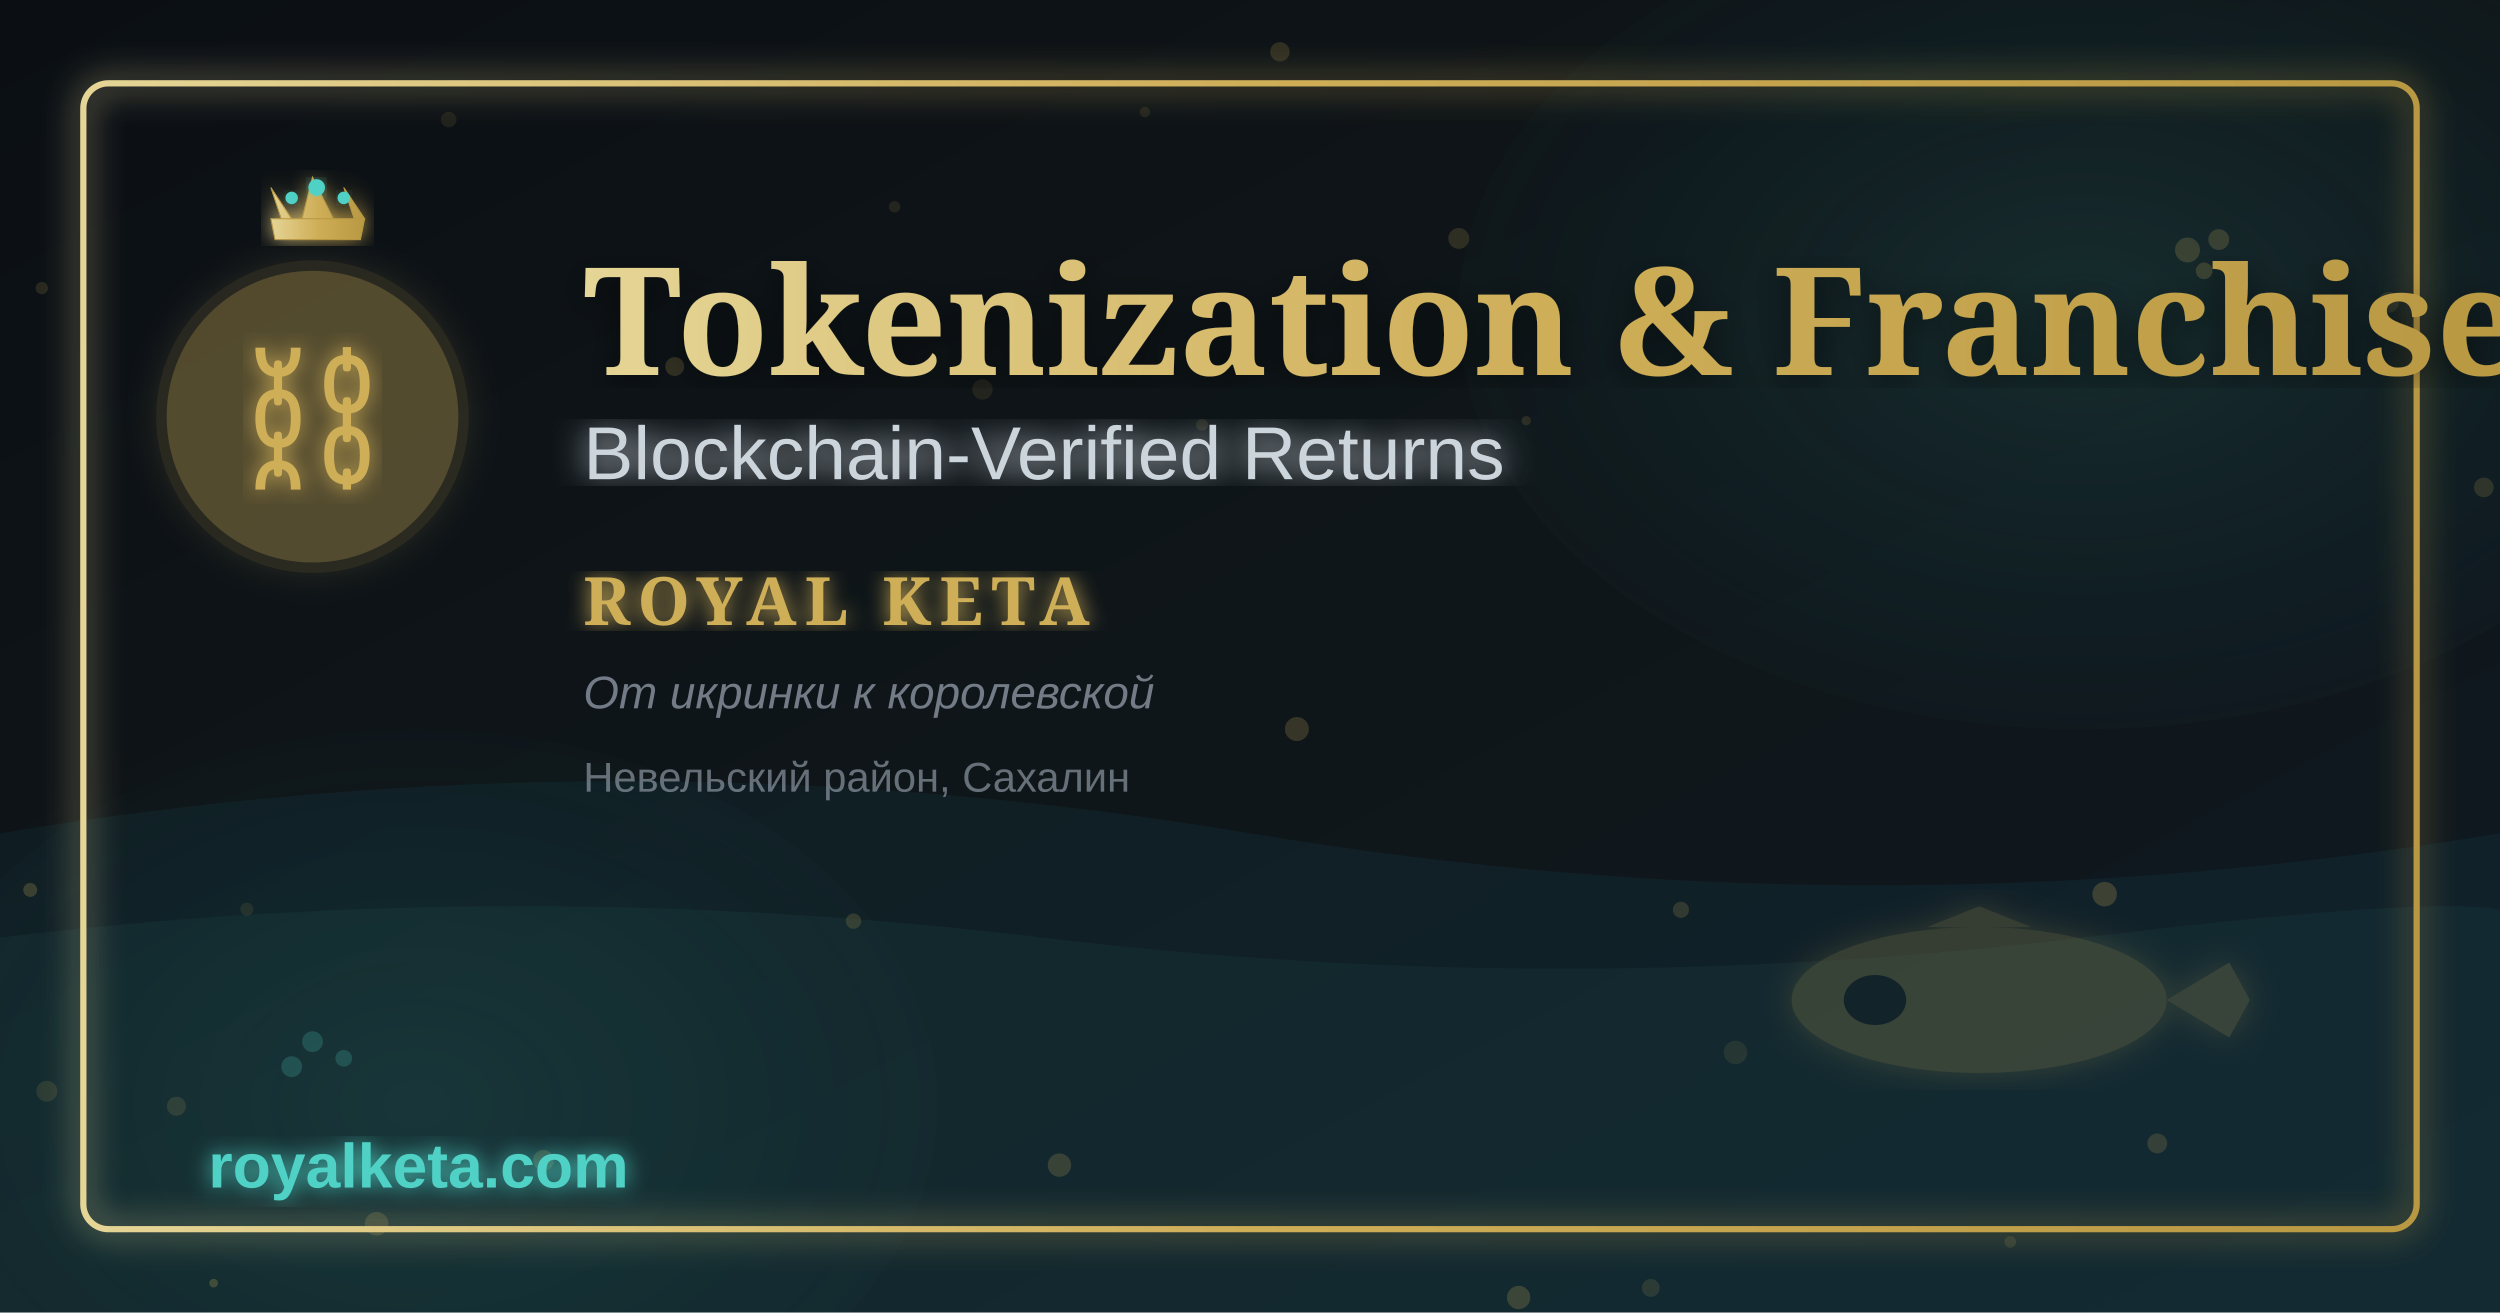
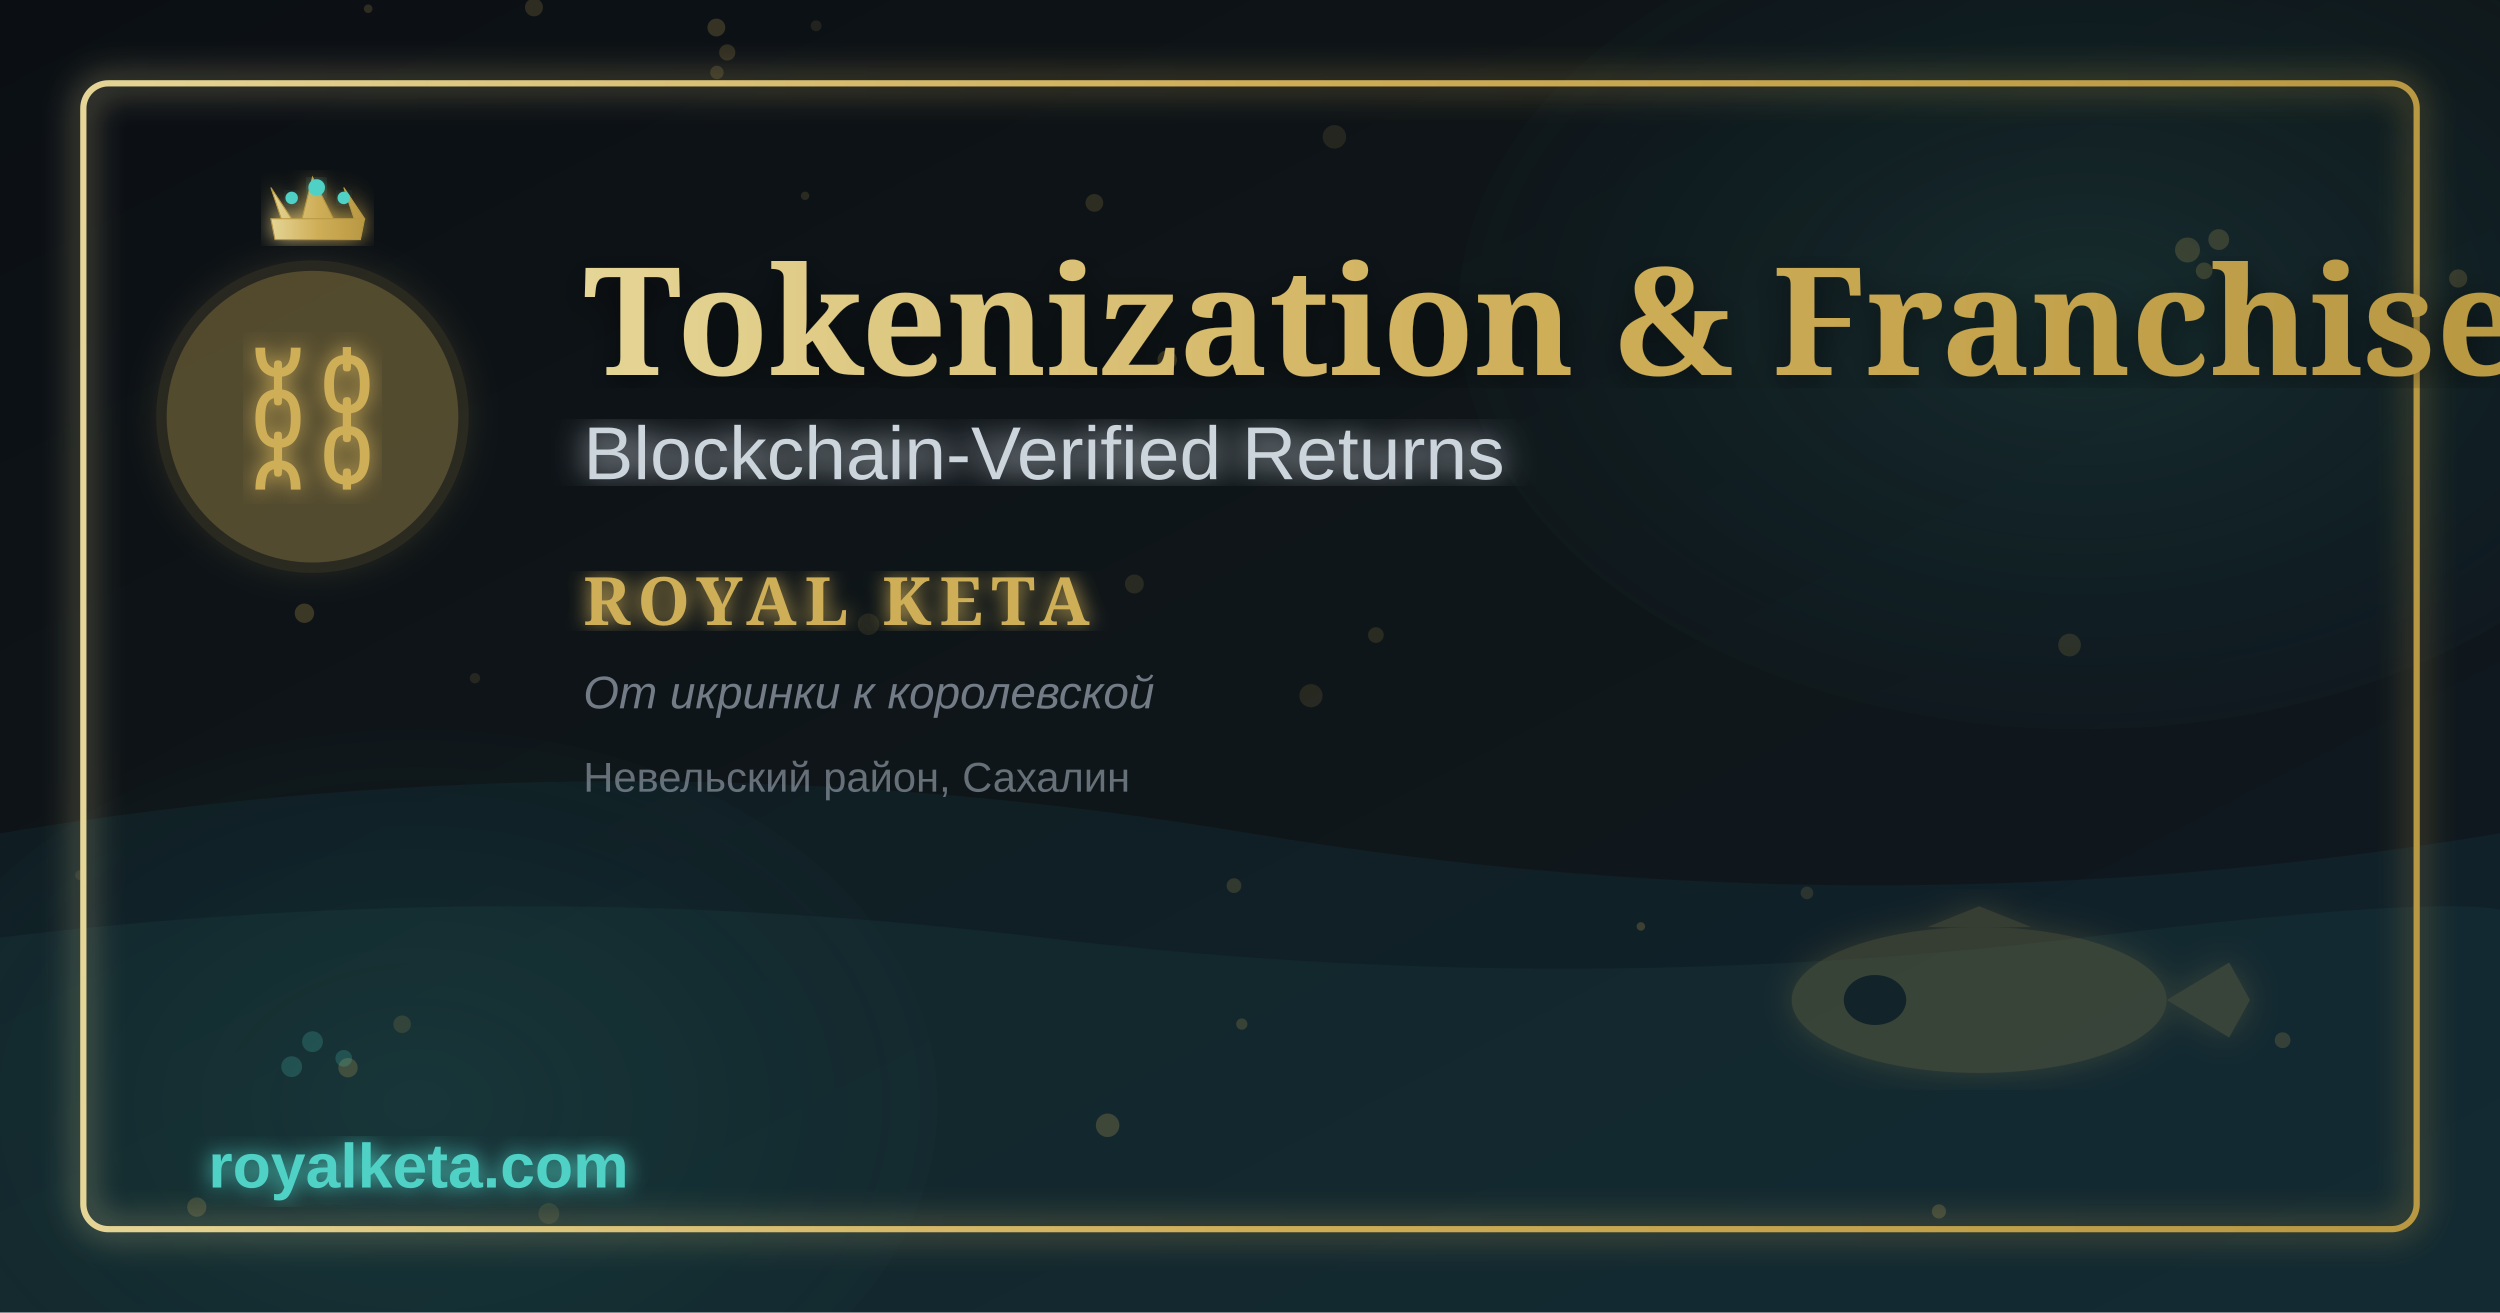
<svg xmlns="http://www.w3.org/2000/svg" width="1200" height="630">
  <defs>
    <linearGradient id="bgGradient" x1="0%" y1="0%" x2="100%" y2="100%">
      <stop offset="0%" style="stop-color:#0B0F14;stop-opacity:1" />
      <stop offset="50%" style="stop-color:#0F1619;stop-opacity:1" />
      <stop offset="100%" style="stop-color:#0F1922;stop-opacity:1" />
    </linearGradient>
    <linearGradient id="goldGradient" x1="0%" y1="0%" x2="100%" y2="0%">
      <stop offset="0%" style="stop-color:#E5D596;stop-opacity:1" />
      <stop offset="50%" style="stop-color:#CFAE58;stop-opacity:1" />
      <stop offset="100%" style="stop-color:#B89842;stop-opacity:1" />
    </linearGradient>
    <radialGradient id="oceanGradient" cx="50%" cy="50%" r="50%">
      <stop offset="0%" style="stop-color:#4FD1C5;stop-opacity:0.3" />
      <stop offset="100%" style="stop-color:#1E90A0;stop-opacity:0.05" />
    </radialGradient>
    <filter id="glow">
      <feGaussianBlur stdDeviation="5" result="coloredBlur" />
      <feMerge>
        <feMergeNode in="coloredBlur" />
        <feMergeNode in="SourceGraphic" />
      </feMerge>
    </filter>
    <filter id="softGlow">
      <feGaussianBlur stdDeviation="8" result="coloredBlur" />
      <feMerge>
        <feMergeNode in="coloredBlur" />
        <feMergeNode in="SourceGraphic" />
      </feMerge>
    </filter>
    <filter id="shadow">
      <feDropShadow dx="0" dy="4" stdDeviation="8" flood-color="#000000" flood-opacity="0.5" />
    </filter>
  </defs>
  <rect width="1200" height="630" fill="url(#bgGradient)" />
  <ellipse cx="1000" cy="150" rx="300" ry="200" fill="url(#oceanGradient)" opacity="0.4" />
  <ellipse cx="200" cy="530" rx="250" ry="180" fill="url(#oceanGradient)" opacity="0.3" />
  <path d="M 0 400 Q 300 350 600 400 T 1200 400 L 1200 630 L 0 630 Z" fill="#1E90A0" opacity="0.08" />
  <path d="M 0 450 Q 250 420 500 450 T 1000 450 T 1200 450 L 1200 630 L 0 630 Z" fill="#4FD1C5" opacity="0.05" />
-   <circle cx="508.525" cy="559.26" r="5.617" fill="#CFAE58" opacity="0.196" />
-   <circle cx="549.532" cy="53.819" r="2.502" fill="#CFAE58" opacity="0.111" />
-   <circle cx="700.207" cy="114.438" r="5.024" fill="#CFAE58" opacity="0.17" />
-   <circle cx="792.363" cy="618.2" r="4.288" fill="#CFAE58" opacity="0.14" />
-   <circle cx="180.786" cy="587.407" r="5.677" fill="#CFAE58" opacity="0.179" />
-   <circle cx="215.401" cy="57.42" r="3.719" fill="#CFAE58" opacity="0.103" />
-   <circle cx="651.685" cy="152.935" r="3.215" fill="#CFAE58" opacity="0.21" />
-   <circle cx="20.057" cy="138.272" r="2.948" fill="#CFAE58" opacity="0.149" />
-   <circle cx="1146.492" cy="145.06" r="5.017" fill="#CFAE58" opacity="0.134" />
-   <circle cx="429.4" cy="99.263" r="2.736" fill="#CFAE58" opacity="0.119" />
-   <circle cx="806.839" cy="436.705" r="3.892" fill="#CFAE58" opacity="0.179" />
-   <circle cx="260.865" cy="556.965" r="5.024" fill="#CFAE58" opacity="0.193" />
-   <circle cx="22.482" cy="523.816" r="5.012" fill="#CFAE58" opacity="0.129" />
-   <circle cx="1192.228" cy="233.938" r="4.703" fill="#CFAE58" opacity="0.17" />
-   <circle cx="409.677" cy="442.146" r="3.683" fill="#CFAE58" opacity="0.185" />
-   <circle cx="323.871" cy="175.928" r="4.537" fill="#CFAE58" opacity="0.209" />
-   <circle cx="118.47" cy="436.421" r="3.134" fill="#CFAE58" opacity="0.112" />
-   <circle cx="84.698" cy="531.012" r="4.582" fill="#CFAE58" opacity="0.141" />
-   <circle cx="14.503" cy="427.176" r="3.347" fill="#CFAE58" opacity="0.227" />
-   <circle cx="622.517" cy="349.936" r="5.758" fill="#CFAE58" opacity="0.208" />
-   <circle cx="732.589" cy="201.918" r="2.222" fill="#CFAE58" opacity="0.145" />
-   <circle cx="102.532" cy="615.9" r="2.082" fill="#CFAE58" opacity="0.245" />
-   <circle cx="728.95" cy="622.8" r="5.6" fill="#CFAE58" opacity="0.222" />
-   <circle cx="1010.22" cy="429.199" r="5.889" fill="#CFAE58" opacity="0.231" />
-   <circle cx="614.358" cy="24.852" r="4.667" fill="#CFAE58" opacity="0.173" />
-   <circle cx="471.59" cy="186.925" r="4.9" fill="#CFAE58" opacity="0.108" />
-   <circle cx="576.981" cy="203.946" r="2.834" fill="#CFAE58" opacity="0.111" />
-   <circle cx="964.936" cy="596.131" r="2.796" fill="#CFAE58" opacity="0.135" />
-   <circle cx="833.025" cy="505.154" r="5.654" fill="#CFAE58" opacity="0.103" />
-   <circle cx="1035.473" cy="548.85" r="4.772" fill="#CFAE58" opacity="0.179" />
+   <circle cx="629.27" cy="333.942" r="5.57" fill="#CFAE58" opacity="0.127" />
+   <circle cx="531.652" cy="540.152" r="5.65" fill="#CFAE58" opacity="0.228" />
+   <circle cx="787.615" cy="444.684" r="2.032" fill="#CFAE58" opacity="0.236" />
+   <circle cx="386.436" cy="93.983" r="2.002" fill="#CFAE58" opacity="0.156" />
+   <circle cx="167.042" cy="512.508" r="4.653" fill="#CFAE58" opacity="0.229" />
+   <circle cx="227.971" cy="325.531" r="2.485" fill="#CFAE58" opacity="0.123" />
+   <circle cx="525.302" cy="97.378" r="4.255" fill="#CFAE58" opacity="0.168" />
+   <circle cx="343.86" cy="13.214" r="4.284" fill="#CFAE58" opacity="0.22" />
+   <circle cx="660.434" cy="304.826" r="3.769" fill="#CFAE58" opacity="0.141" />
+   <circle cx="544.506" cy="280.313" r="4.554" fill="#CFAE58" opacity="0.137" />
+   <circle cx="867.339" cy="428.597" r="3.028" fill="#CFAE58" opacity="0.143" />
+   <circle cx="416.873" cy="299.628" r="5.168" fill="#CFAE58" opacity="0.111" />
+   <circle cx="263.443" cy="582.504" r="5" fill="#CFAE58" opacity="0.126" />
+   <circle cx="349.078" cy="25.184" r="3.902" fill="#CFAE58" opacity="0.177" />
+   <circle cx="146.121" cy="294.352" r="4.654" fill="#CFAE58" opacity="0.243" />
+   <circle cx="596.063" cy="491.553" r="2.701" fill="#CFAE58" opacity="0.196" />
+   <circle cx="256.304" cy="3.536" r="4.32" fill="#CFAE58" opacity="0.176" />
+   <circle cx="640.521" cy="65.673" r="5.649" fill="#CFAE58" opacity="0.122" />
+   <circle cx="592.312" cy="425.105" r="3.543" fill="#CFAE58" opacity="0.176" />
+   <circle cx="193.025" cy="491.627" r="4.21" fill="#CFAE58" opacity="0.149" />
+   <circle cx="344.13" cy="34.77" r="3.232" fill="#CFAE58" opacity="0.179" />
+   <circle cx="176.738" cy="4.198" r="2.056" fill="#CFAE58" opacity="0.182" />
+   <circle cx="930.694" cy="581.489" r="3.399" fill="#CFAE58" opacity="0.215" />
+   <circle cx="993.383" cy="309.614" r="5.46" fill="#CFAE58" opacity="0.152" />
+   <circle cx="1179.935" cy="133.687" r="4.383" fill="#CFAE58" opacity="0.192" />
+   <circle cx="560.258" cy="172.777" r="4.691" fill="#CFAE58" opacity="0.247" />
+   <circle cx="391.731" cy="12.373" r="2.606" fill="#CFAE58" opacity="0.113" />
+   <circle cx="94.467" cy="579.406" r="4.629" fill="#CFAE58" opacity="0.197" />
+   <circle cx="38.379" cy="420.057" r="2.342" fill="#CFAE58" opacity="0.113" />
+   <circle cx="1095.645" cy="499.296" r="3.778" fill="#CFAE58" opacity="0.186" />
  <rect x="40" y="40" width="1120" height="550" fill="none" stroke="url(#goldGradient)" stroke-width="3" rx="12" filter="url(#softGlow)" />
  <circle cx="150" cy="200" r="75" fill="#CFAE58" opacity="0.15" filter="url(#softGlow)" />
  <circle cx="150" cy="200" r="70" fill="#CFAE58" opacity="0.25" />
  <text x="150" y="235" font-size="90" text-anchor="middle" fill="#CFAE58" filter="url(#glow)">⛓️</text>
  <g transform="translate(100, 70)">
    <path d="M 30 20 L 40 35 L 35 35 Z M 50 15 L 60 35 L 45 35 Z M 65 20 L 75 35 L 70 35 Z M 30 35 L 75 35 L 73 45 L 32 45 Z" fill="url(#goldGradient)" filter="url(#glow)" stroke="#B89842" stroke-width="0.5" />
    <circle cx="40" cy="25" r="3" fill="#4FD1C5" filter="url(#glow)" />
    <circle cx="52" cy="20" r="4" fill="#4FD1C5" filter="url(#glow)" />
    <circle cx="65" cy="25" r="3" fill="#4FD1C5" filter="url(#glow)" />
  </g>
  <text x="280" y="180" font-family="Georgia, serif" font-size="72" font-weight="bold" fill="url(#goldGradient)" filter="url(#shadow)">Tokenization &amp; Franchise</text>
  <text x="280" y="230" font-family="Arial, sans-serif" font-size="36" fill="#D6DEE6" opacity="0.95" filter="url(#softGlow)">Blockchain-Verified Returns</text>
  <text x="280" y="300" font-family="Georgia, serif" font-size="32" font-weight="bold" fill="#CFAE58" letter-spacing="4" filter="url(#glow)">ROYAL KETA</text>
  <text x="280" y="340" font-family="Arial, sans-serif" font-size="22" font-style="italic" fill="#8B95A1" opacity="0.8">От икринки к королевской</text>
  <text x="280" y="380" font-family="Arial, sans-serif" font-size="20" fill="#8B95A1" opacity="0.7">Невельский район, Сахалин</text>
  <text x="100" y="570" font-family="Arial, sans-serif" font-size="30" font-weight="bold" fill="#4FD1C5" filter="url(#glow)">royalketa.com</text>
  <g transform="translate(950, 480)" opacity="0.2" filter="url(#softGlow)">
    <ellipse cx="0" cy="0" rx="90" ry="35" fill="#CFAE58" />
    <path d="M 90 0 L 120 -18 L 130 0 L 120 18 Z" fill="#CFAE58" />
    <path d="M -25 -35 L 0 -45 L 25 -35 Z" fill="#CFAE58" />
    <ellipse cx="-50" cy="0" rx="15" ry="12" fill="#0B0F14" />
  </g>
  <g opacity="0.2">
    <circle cx="1050" cy="120" r="6" fill="#CFAE58" />
    <circle cx="1065" cy="115" r="5" fill="#CFAE58" />
    <circle cx="1058" cy="130" r="4" fill="#CFAE58" />
    <circle cx="150" cy="500" r="5" fill="#4FD1C5" />
    <circle cx="165" cy="508" r="4" fill="#4FD1C5" />
    <circle cx="140" cy="512" r="5" fill="#4FD1C5" />
  </g>
</svg>
